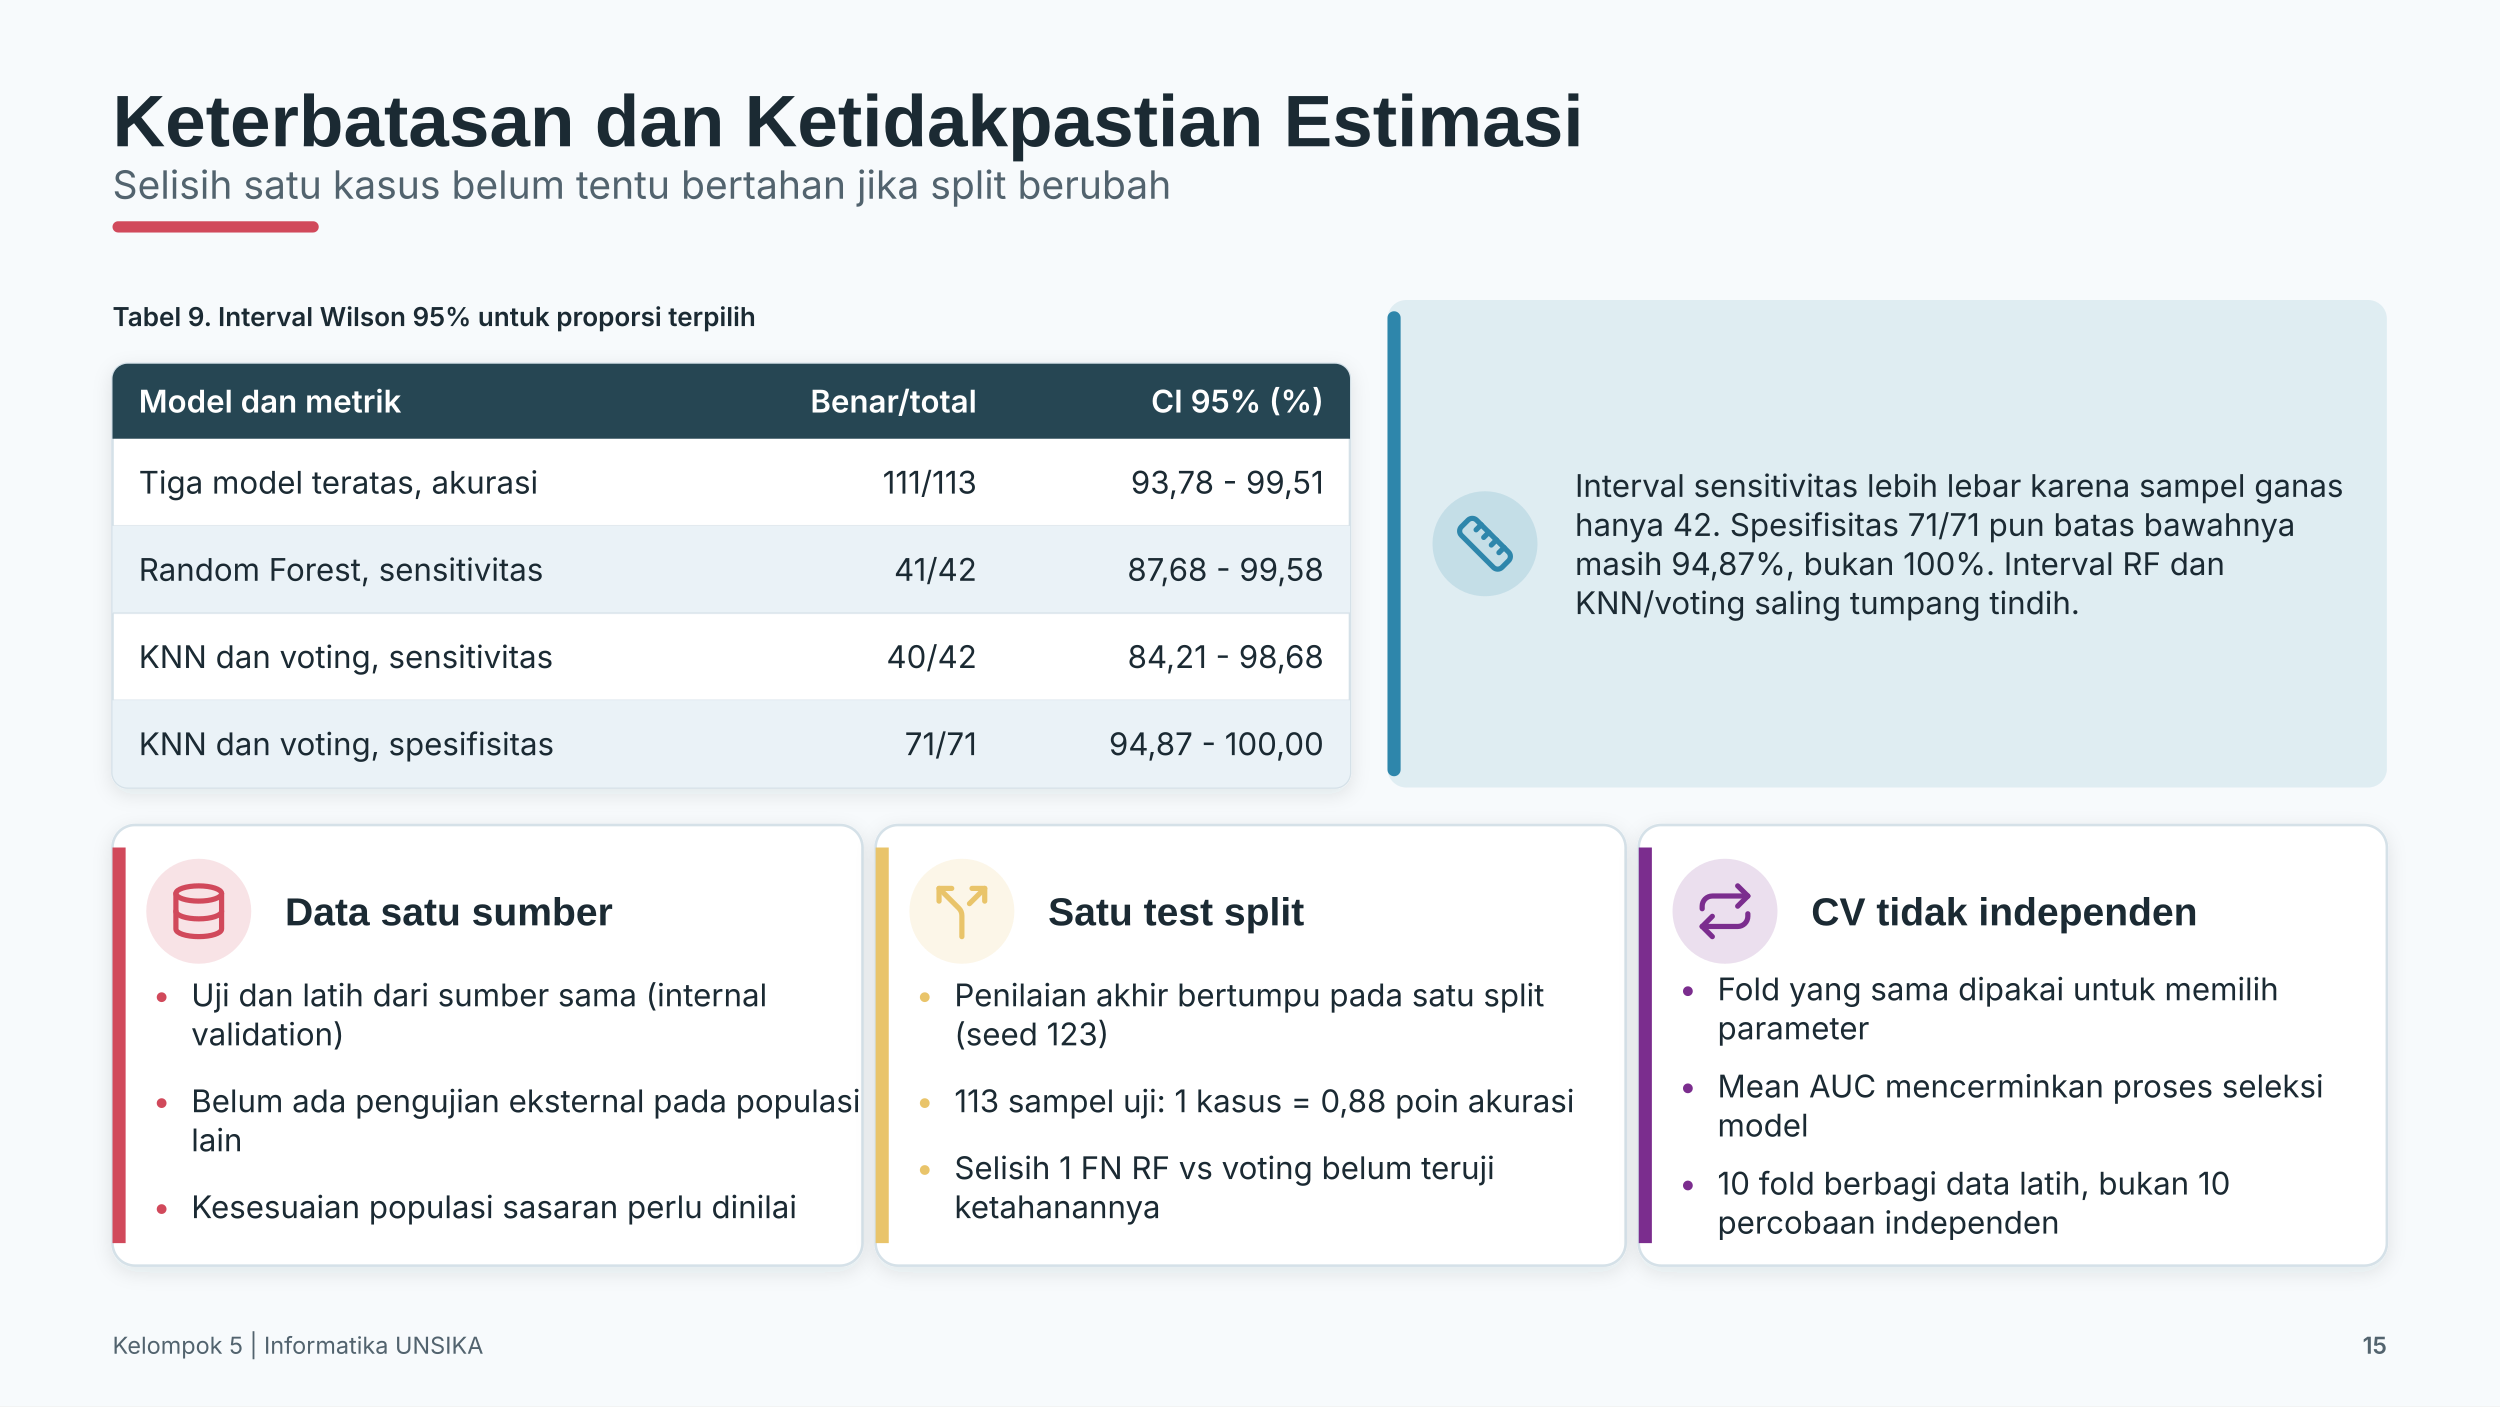
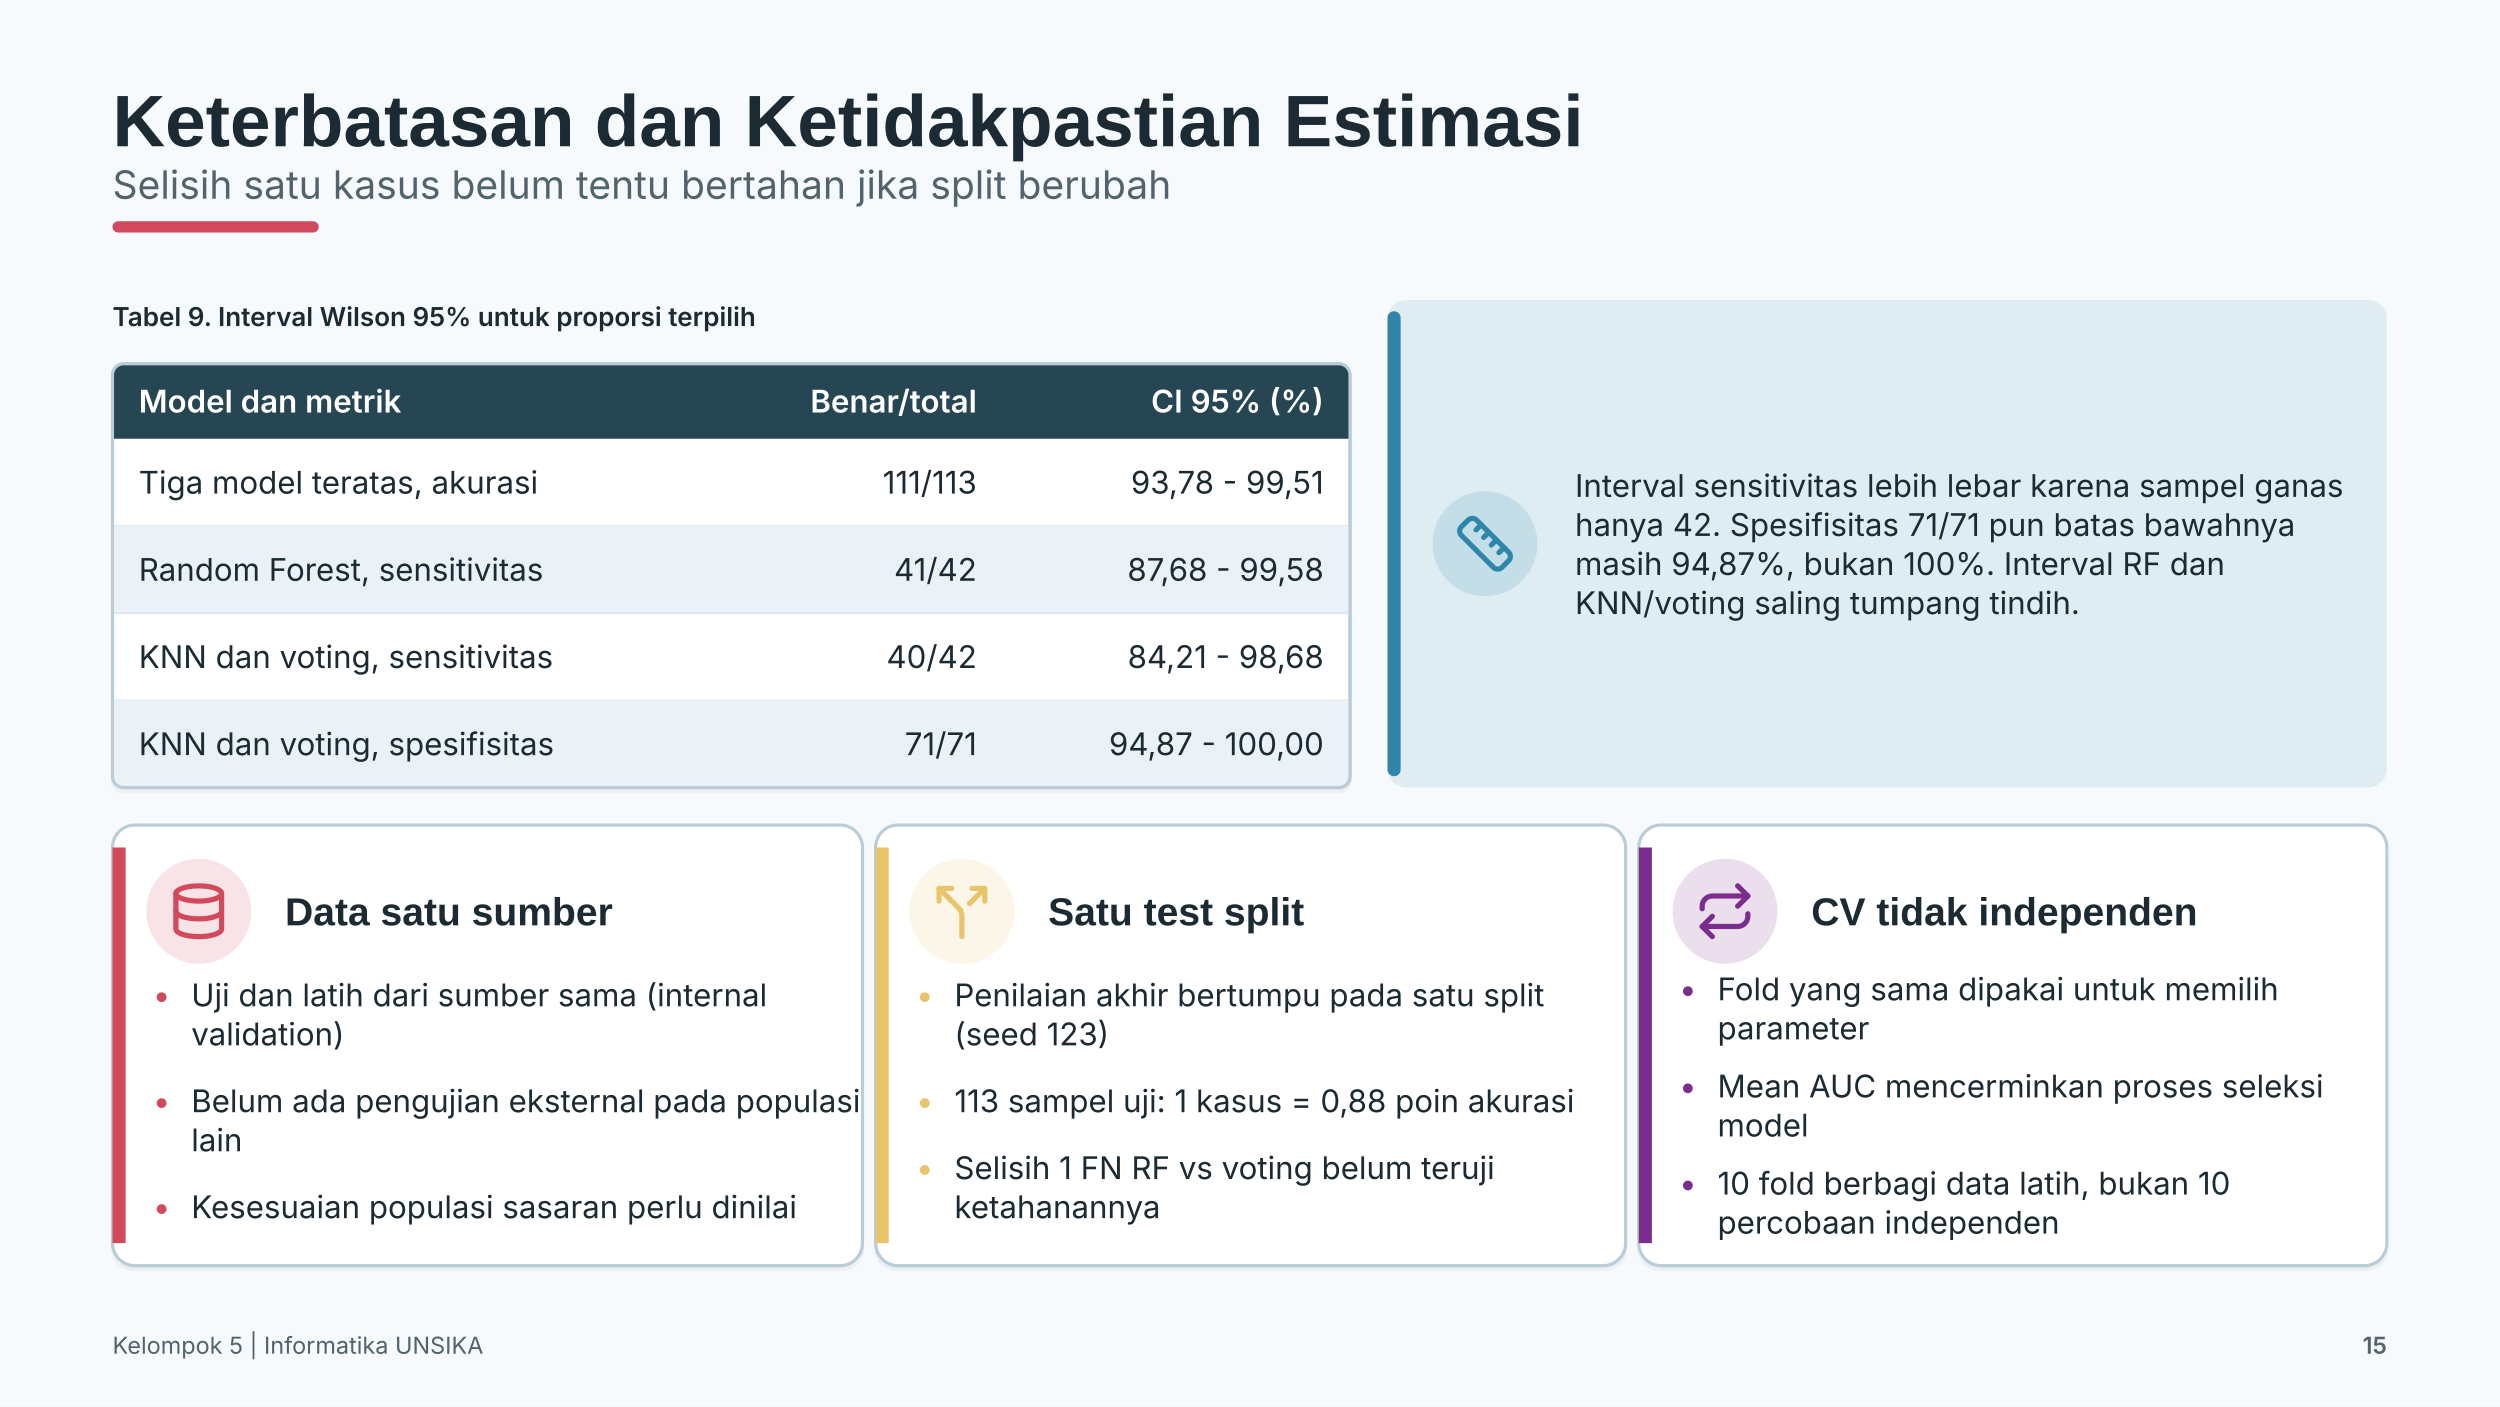
<svg xmlns="http://www.w3.org/2000/svg" width="1333.33" height="750.00" viewBox="0 0 1333.33 750.00">
-   <defs>
-     <filter id="soft" x="-20%" y="-20%" width="140%" height="140%">
-       <feDropShadow dx="0" dy="3" stdDeviation="5" flood-color="#1B2A33" flood-opacity="0.10" />
-     </filter>
-   </defs>
  <rect x="0.00" y="0.00" width="1333.33" height="750.00" fill="#F7FAFC" />
  <text x="60.00" y="78.00" font-family="'Poppins','Calibri',Arial,sans-serif" font-size="38.89" font-weight="700" fill="#1B2A33">Keterbatasan dan Ketidakpastian Estimasi</text>
  <text x="60.00" y="106.00" font-family="'Inter','Calibri',Arial,sans-serif" font-size="20.83" font-weight="400" fill="#52636E">Selisih satu kasus belum tentu bertahan jika split berubah</text>
  <rect x="60.00" y="118.00" width="110.00" height="6.00" fill="#D1495B" rx="3.00" />
  <text x="60.00" y="173.89" font-family="'Inter','Calibri',Arial,sans-serif" font-size="13.89" font-weight="600" fill="#1B2A33">Tabel 9. Interval Wilson 95% untuk proporsi terpilih</text>
  <clipPath id="tbl60_160">
-     <rect x="60.00" y="194.00" width="660.00" height="226.00" rx="8" />
+     <rect x="60.00" y="194.00" width="660.00" height="226.00" rx="6" />
  </clipPath>
-   <rect x="60.00" y="194.00" width="660.00" height="226.00" fill="#FFFFFF" rx="8.00" stroke="#D5E1E8" stroke-width="1.39" filter="url(#soft)" />
+   <rect x="59.20" y="196.80" width="661.60" height="226.00" fill="#1B2A33" fill-opacity="0.045" rx="6.00" />
+   <rect x="60.00" y="195.20" width="660.00" height="226.00" fill="#1B2A33" fill-opacity="0.05" rx="6.00" />
+   <rect x="60.00" y="194.00" width="660.00" height="226.00" fill="#FFFFFF" rx="6.00" stroke="#B9CCD8" stroke-width="1.67" />
  <g clip-path="url(#tbl60_160)">
    <rect x="60.00" y="194.00" width="660.00" height="40.00" fill="#264653" />
    <text x="74.00" y="220.00" font-family="'Inter','Calibri',Arial,sans-serif" font-size="16.67" font-weight="600" fill="#FFFFFF">Model dan metrik</text>
    <text x="520.97" y="220.00" font-family="'Inter','Calibri',Arial,sans-serif" font-size="16.67" font-weight="600" fill="#FFFFFF" text-anchor="end">Benar/total</text>
    <text x="706.00" y="220.00" font-family="'Inter','Calibri',Arial,sans-serif" font-size="16.67" font-weight="600" fill="#FFFFFF" text-anchor="end">CI 95% (%)</text>
    <text x="74.00" y="263.25" font-family="'Inter','Calibri',Arial,sans-serif" font-size="16.67" font-weight="400" fill="#1B2A33">Tiga model teratas, akurasi</text>
    <text x="520.97" y="263.25" font-family="'Inter','Calibri',Arial,sans-serif" font-size="16.67" font-weight="400" fill="#1B2A33" text-anchor="end">111/113</text>
    <text x="706.00" y="263.25" font-family="'Inter','Calibri',Arial,sans-serif" font-size="16.67" font-weight="400" fill="#1B2A33" text-anchor="end">93,78 - 99,51</text>
    <line x1="60.00" y1="280.50" x2="720.00" y2="280.50" stroke="#D5E1E8" stroke-width="1.04" opacity="0.7" />
    <rect x="60.00" y="280.50" width="660.00" height="46.50" fill="#EAF2F7" />
    <text x="74.00" y="309.75" font-family="'Inter','Calibri',Arial,sans-serif" font-size="16.67" font-weight="400" fill="#1B2A33">Random Forest, sensitivitas</text>
    <text x="520.97" y="309.75" font-family="'Inter','Calibri',Arial,sans-serif" font-size="16.67" font-weight="400" fill="#1B2A33" text-anchor="end">41/42</text>
    <text x="706.00" y="309.75" font-family="'Inter','Calibri',Arial,sans-serif" font-size="16.67" font-weight="400" fill="#1B2A33" text-anchor="end">87,68 - 99,58</text>
    <line x1="60.00" y1="327.00" x2="720.00" y2="327.00" stroke="#D5E1E8" stroke-width="1.04" opacity="0.7" />
    <text x="74.00" y="356.25" font-family="'Inter','Calibri',Arial,sans-serif" font-size="16.67" font-weight="400" fill="#1B2A33">KNN dan voting, sensitivitas</text>
    <text x="520.97" y="356.25" font-family="'Inter','Calibri',Arial,sans-serif" font-size="16.67" font-weight="400" fill="#1B2A33" text-anchor="end">40/42</text>
    <text x="706.00" y="356.25" font-family="'Inter','Calibri',Arial,sans-serif" font-size="16.67" font-weight="400" fill="#1B2A33" text-anchor="end">84,21 - 98,68</text>
    <line x1="60.00" y1="373.50" x2="720.00" y2="373.50" stroke="#D5E1E8" stroke-width="1.04" opacity="0.7" />
    <rect x="60.00" y="373.50" width="660.00" height="46.50" fill="#EAF2F7" />
    <text x="74.00" y="402.75" font-family="'Inter','Calibri',Arial,sans-serif" font-size="16.67" font-weight="400" fill="#1B2A33">KNN dan voting, spesifisitas</text>
    <text x="520.97" y="402.75" font-family="'Inter','Calibri',Arial,sans-serif" font-size="16.67" font-weight="400" fill="#1B2A33" text-anchor="end">71/71</text>
    <text x="706.00" y="402.75" font-family="'Inter','Calibri',Arial,sans-serif" font-size="16.67" font-weight="400" fill="#1B2A33" text-anchor="end">94,87 - 100,00</text>
  </g>
+   <rect x="60.00" y="194.00" width="660.00" height="226.00" fill="none" rx="6.00" stroke="#B9CCD8" stroke-width="1.67" />
  <rect x="740.00" y="160.00" width="533.00" height="260.00" fill="#2E86AB" rx="10.00" fill-opacity="0.12" />
  <rect x="740.00" y="166.00" width="7.00" height="248.00" fill="#2E86AB" rx="3.50" />
  <circle cx="792.00" cy="290.00" r="28.00" fill="#2E86AB" fill-opacity="0.15" />
  <g transform="translate(775.76,273.76) scale(1.3533)" fill="none" stroke="#2E86AB" stroke-width="2.053" stroke-linecap="round" stroke-linejoin="round">
    <path d="M21.3 15.3a2.4 2.4 0 0 1 0 3.4l-2.6 2.6a2.4 2.4 0 0 1-3.4 0L2.7 8.7a2.41 2.41 0 0 1 0-3.4l2.6-2.6a2.41 2.41 0 0 1 3.4 0Z" />
    <path d="m14.5 12.5 2-2" />
    <path d="m11.5 9.5 2-2" />
    <path d="m8.5 6.5 2-2" />
    <path d="m17.5 15.5 2-2" />
  </g>
  <text x="840.00" y="265.00" font-family="'Inter','Calibri',Arial,sans-serif" font-size="16.67" font-weight="400" fill="#1B2A33">Interval sensitivitas lebih lebar karena sampel ganas</text>
  <text x="840.00" y="285.83" font-family="'Inter','Calibri',Arial,sans-serif" font-size="16.67" font-weight="400" fill="#1B2A33">hanya 42. Spesifisitas 71/71 pun batas bawahnya</text>
  <text x="840.00" y="306.67" font-family="'Inter','Calibri',Arial,sans-serif" font-size="16.67" font-weight="400" fill="#1B2A33">masih 94,87%, bukan 100%. Interval RF dan</text>
  <text x="840.00" y="327.50" font-family="'Inter','Calibri',Arial,sans-serif" font-size="16.67" font-weight="400" fill="#1B2A33">KNN/voting saling tumpang tindih.</text>
-   <rect x="60.00" y="440.00" width="400.00" height="235.00" fill="#FFFFFF" rx="12.00" stroke="#D5E1E8" stroke-width="1.39" filter="url(#soft)" />
+   <rect x="59.20" y="442.80" width="401.60" height="235.00" fill="#1B2A33" fill-opacity="0.045" rx="12.00" />
+   <rect x="60.00" y="441.20" width="400.00" height="235.00" fill="#1B2A33" fill-opacity="0.05" rx="12.00" />
+   <rect x="60.00" y="440.00" width="400.00" height="235.00" fill="#FFFFFF" rx="12.00" stroke="#B9CCD8" stroke-width="1.67" />
  <rect x="60.00" y="452.00" width="7.00" height="211.00" fill="#D1495B" />
  <circle cx="106.00" cy="486.00" r="28.00" fill="#D1495B" fill-opacity="0.15" />
  <g transform="translate(89.76,469.76) scale(1.3533)" fill="none" stroke="#D1495B" stroke-width="2.053" stroke-linecap="round" stroke-linejoin="round">
    <ellipse cx="12" cy="5" rx="9" ry="3" />
    <path d="M3 5V19A9 3 0 0 0 21 19V5" />
    <path d="M3 12A9 3 0 0 0 21 12" />
  </g>
  <text x="152.00" y="493.50" font-family="'Poppins','Calibri',Arial,sans-serif" font-size="20.83" font-weight="600" fill="#1B2A33">Data satu sumber</text>
  <text x="82.00" y="536.67" font-family="'Inter','Calibri',Arial,sans-serif" font-size="16.67" font-weight="600" fill="#D1495B">•</text>
  <text x="102.00" y="536.67" font-family="'Inter','Calibri',Arial,sans-serif" font-size="16.67" font-weight="400" fill="#1B2A33">Uji dan latih dari sumber sama (internal</text>
  <text x="102.00" y="557.50" font-family="'Inter','Calibri',Arial,sans-serif" font-size="16.67" font-weight="400" fill="#1B2A33">validation)</text>
  <text x="82.00" y="593.17" font-family="'Inter','Calibri',Arial,sans-serif" font-size="16.67" font-weight="600" fill="#D1495B">•</text>
  <text x="102.00" y="593.17" font-family="'Inter','Calibri',Arial,sans-serif" font-size="16.67" font-weight="400" fill="#1B2A33">Belum ada pengujian eksternal pada populasi</text>
  <text x="102.00" y="614.00" font-family="'Inter','Calibri',Arial,sans-serif" font-size="16.67" font-weight="400" fill="#1B2A33">lain</text>
  <text x="82.00" y="649.68" font-family="'Inter','Calibri',Arial,sans-serif" font-size="16.67" font-weight="600" fill="#D1495B">•</text>
  <text x="102.00" y="649.68" font-family="'Inter','Calibri',Arial,sans-serif" font-size="16.67" font-weight="400" fill="#1B2A33">Kesesuaian populasi sasaran perlu dinilai</text>
-   <rect x="467.00" y="440.00" width="400.00" height="235.00" fill="#FFFFFF" rx="12.00" stroke="#D5E1E8" stroke-width="1.39" filter="url(#soft)" />
+   <rect x="466.20" y="442.80" width="401.60" height="235.00" fill="#1B2A33" fill-opacity="0.045" rx="12.00" />
+   <rect x="467.00" y="441.20" width="400.00" height="235.00" fill="#1B2A33" fill-opacity="0.05" rx="12.00" />
+   <rect x="467.00" y="440.00" width="400.00" height="235.00" fill="#FFFFFF" rx="12.00" stroke="#B9CCD8" stroke-width="1.67" />
  <rect x="467.00" y="452.00" width="7.00" height="211.00" fill="#E9C46A" />
  <circle cx="513.00" cy="486.00" r="28.00" fill="#E9C46A" fill-opacity="0.15" />
  <g transform="translate(496.76,469.76) scale(1.3533)" fill="none" stroke="#E9C46A" stroke-width="2.053" stroke-linecap="round" stroke-linejoin="round">
    <path d="M16 3h5v5" />
    <path d="M8 3H3v5" />
    <path d="M12 22v-8.3a4 4 0 0 0-1.172-2.872L3 3" />
    <path d="m15 9 6-6" />
  </g>
  <text x="559.00" y="493.50" font-family="'Poppins','Calibri',Arial,sans-serif" font-size="20.83" font-weight="600" fill="#1B2A33">Satu test split</text>
  <text x="489.00" y="536.67" font-family="'Inter','Calibri',Arial,sans-serif" font-size="16.67" font-weight="600" fill="#E9C46A">•</text>
  <text x="509.00" y="536.67" font-family="'Inter','Calibri',Arial,sans-serif" font-size="16.67" font-weight="400" fill="#1B2A33">Penilaian akhir bertumpu pada satu split</text>
  <text x="509.00" y="557.50" font-family="'Inter','Calibri',Arial,sans-serif" font-size="16.67" font-weight="400" fill="#1B2A33">(seed 123)</text>
  <text x="489.00" y="593.17" font-family="'Inter','Calibri',Arial,sans-serif" font-size="16.67" font-weight="600" fill="#E9C46A">•</text>
  <text x="509.00" y="593.17" font-family="'Inter','Calibri',Arial,sans-serif" font-size="16.67" font-weight="400" fill="#1B2A33">113 sampel uji: 1 kasus = 0,88 poin akurasi</text>
  <text x="489.00" y="628.84" font-family="'Inter','Calibri',Arial,sans-serif" font-size="16.67" font-weight="600" fill="#E9C46A">•</text>
  <text x="509.00" y="628.84" font-family="'Inter','Calibri',Arial,sans-serif" font-size="16.67" font-weight="400" fill="#1B2A33">Selisih 1 FN RF vs voting belum teruji</text>
  <text x="509.00" y="649.68" font-family="'Inter','Calibri',Arial,sans-serif" font-size="16.67" font-weight="400" fill="#1B2A33">ketahanannya</text>
-   <rect x="874.00" y="440.00" width="399.00" height="235.00" fill="#FFFFFF" rx="12.00" stroke="#D5E1E8" stroke-width="1.39" filter="url(#soft)" />
+   <rect x="873.20" y="442.80" width="400.60" height="235.00" fill="#1B2A33" fill-opacity="0.045" rx="12.00" />
+   <rect x="874.00" y="441.20" width="399.00" height="235.00" fill="#1B2A33" fill-opacity="0.05" rx="12.00" />
+   <rect x="874.00" y="440.00" width="399.00" height="235.00" fill="#FFFFFF" rx="12.00" stroke="#B9CCD8" stroke-width="1.67" />
  <rect x="874.00" y="452.00" width="7.00" height="211.00" fill="#7B2D8E" />
  <circle cx="920.00" cy="486.00" r="28.00" fill="#7B2D8E" fill-opacity="0.15" />
  <g transform="translate(903.76,469.76) scale(1.3533)" fill="none" stroke="#7B2D8E" stroke-width="2.053" stroke-linecap="round" stroke-linejoin="round">
    <path d="m17 2 4 4-4 4" />
    <path d="M3 11v-1a4 4 0 0 1 4-4h14" />
    <path d="m7 22-4-4 4-4" />
    <path d="M21 13v1a4 4 0 0 1-4 4H3" />
  </g>
  <text x="966.00" y="493.50" font-family="'Poppins','Calibri',Arial,sans-serif" font-size="20.83" font-weight="600" fill="#1B2A33">CV tidak independen</text>
  <text x="896.00" y="533.47" font-family="'Inter','Calibri',Arial,sans-serif" font-size="16.67" font-weight="600" fill="#7B2D8E">•</text>
  <text x="916.00" y="533.47" font-family="'Inter','Calibri',Arial,sans-serif" font-size="16.67" font-weight="400" fill="#1B2A33">Fold yang sama dipakai untuk memilih</text>
  <text x="916.00" y="554.30" font-family="'Inter','Calibri',Arial,sans-serif" font-size="16.67" font-weight="400" fill="#1B2A33">parameter</text>
  <text x="896.00" y="585.28" font-family="'Inter','Calibri',Arial,sans-serif" font-size="16.67" font-weight="600" fill="#7B2D8E">•</text>
  <text x="916.00" y="585.28" font-family="'Inter','Calibri',Arial,sans-serif" font-size="16.67" font-weight="400" fill="#1B2A33">Mean AUC mencerminkan proses seleksi</text>
  <text x="916.00" y="606.12" font-family="'Inter','Calibri',Arial,sans-serif" font-size="16.67" font-weight="400" fill="#1B2A33">model</text>
  <text x="896.00" y="637.10" font-family="'Inter','Calibri',Arial,sans-serif" font-size="16.67" font-weight="600" fill="#7B2D8E">•</text>
  <text x="916.00" y="637.10" font-family="'Inter','Calibri',Arial,sans-serif" font-size="16.67" font-weight="400" fill="#1B2A33">10 fold berbagi data latih, bukan 10</text>
  <text x="916.00" y="657.93" font-family="'Inter','Calibri',Arial,sans-serif" font-size="16.67" font-weight="400" fill="#1B2A33">percobaan independen</text>
  <text x="60.00" y="722.00" font-family="'Inter','Calibri',Arial,sans-serif" font-size="12.50" font-weight="400" fill="#52636E">Kelompok 5 | Informatika UNSIKA</text>
  <text x="1273.00" y="722.00" font-family="'Inter','Calibri',Arial,sans-serif" font-size="12.50" font-weight="600" fill="#52636E" text-anchor="end">15</text>
</svg>
